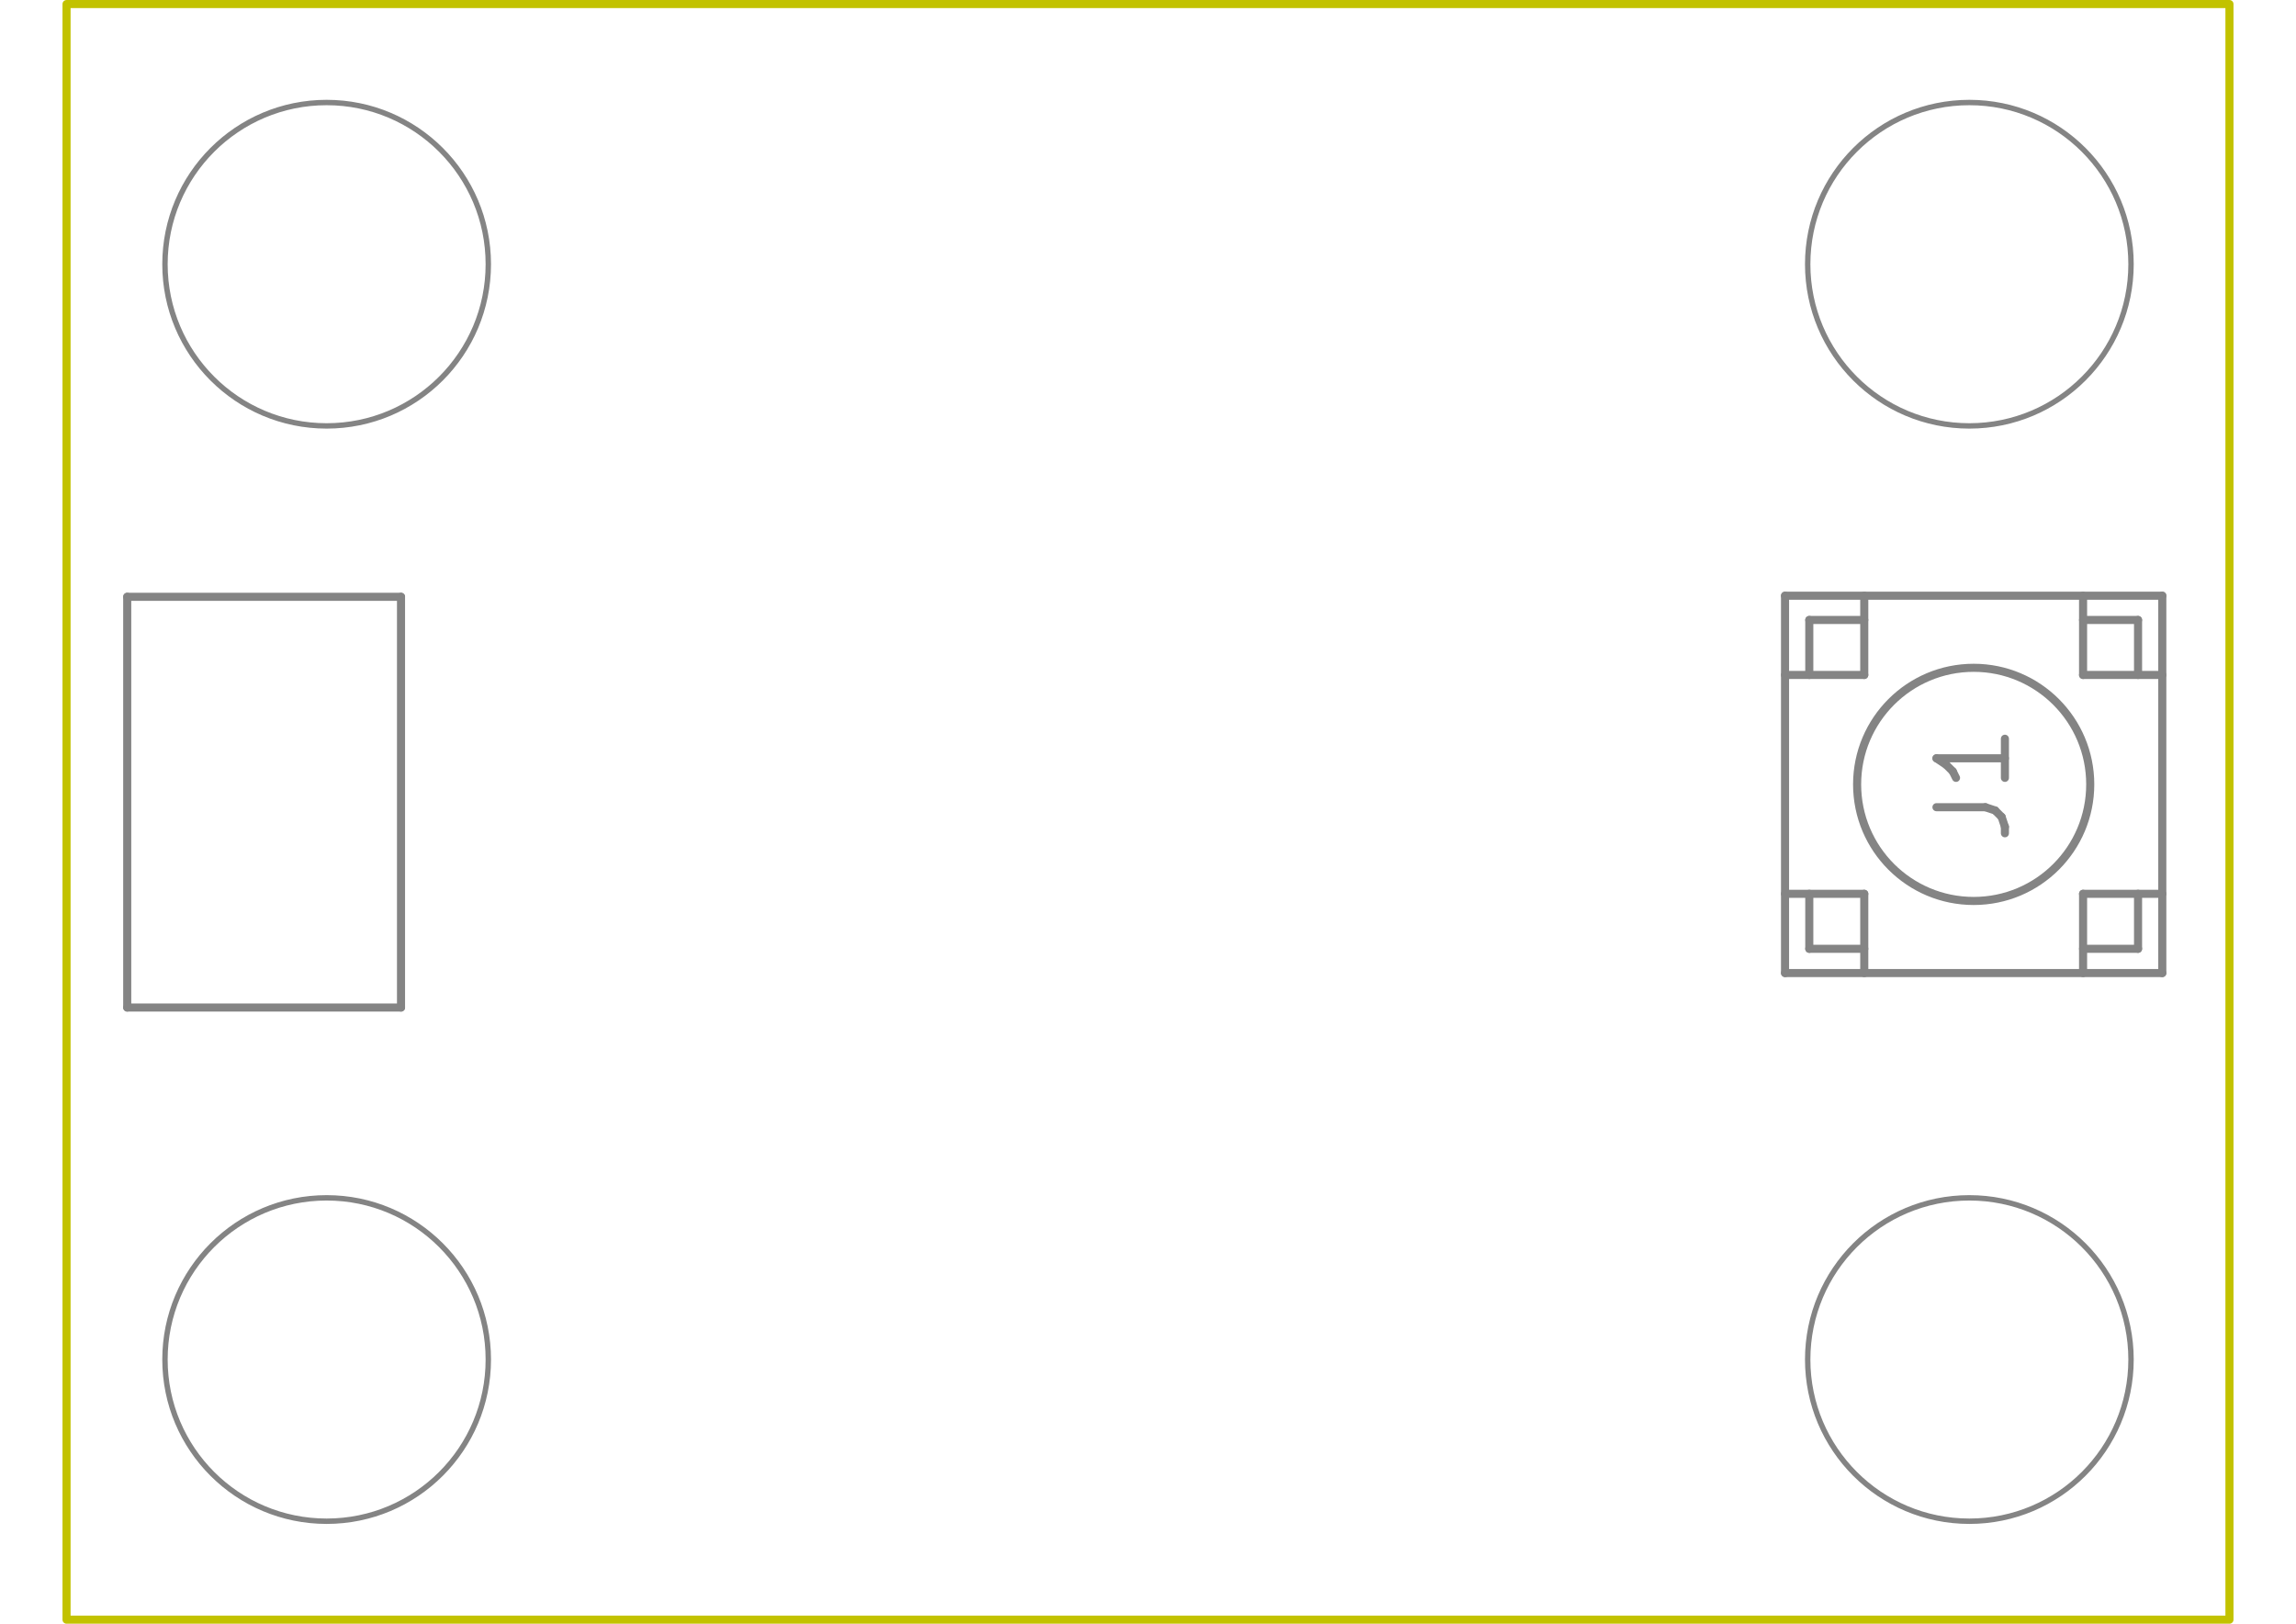
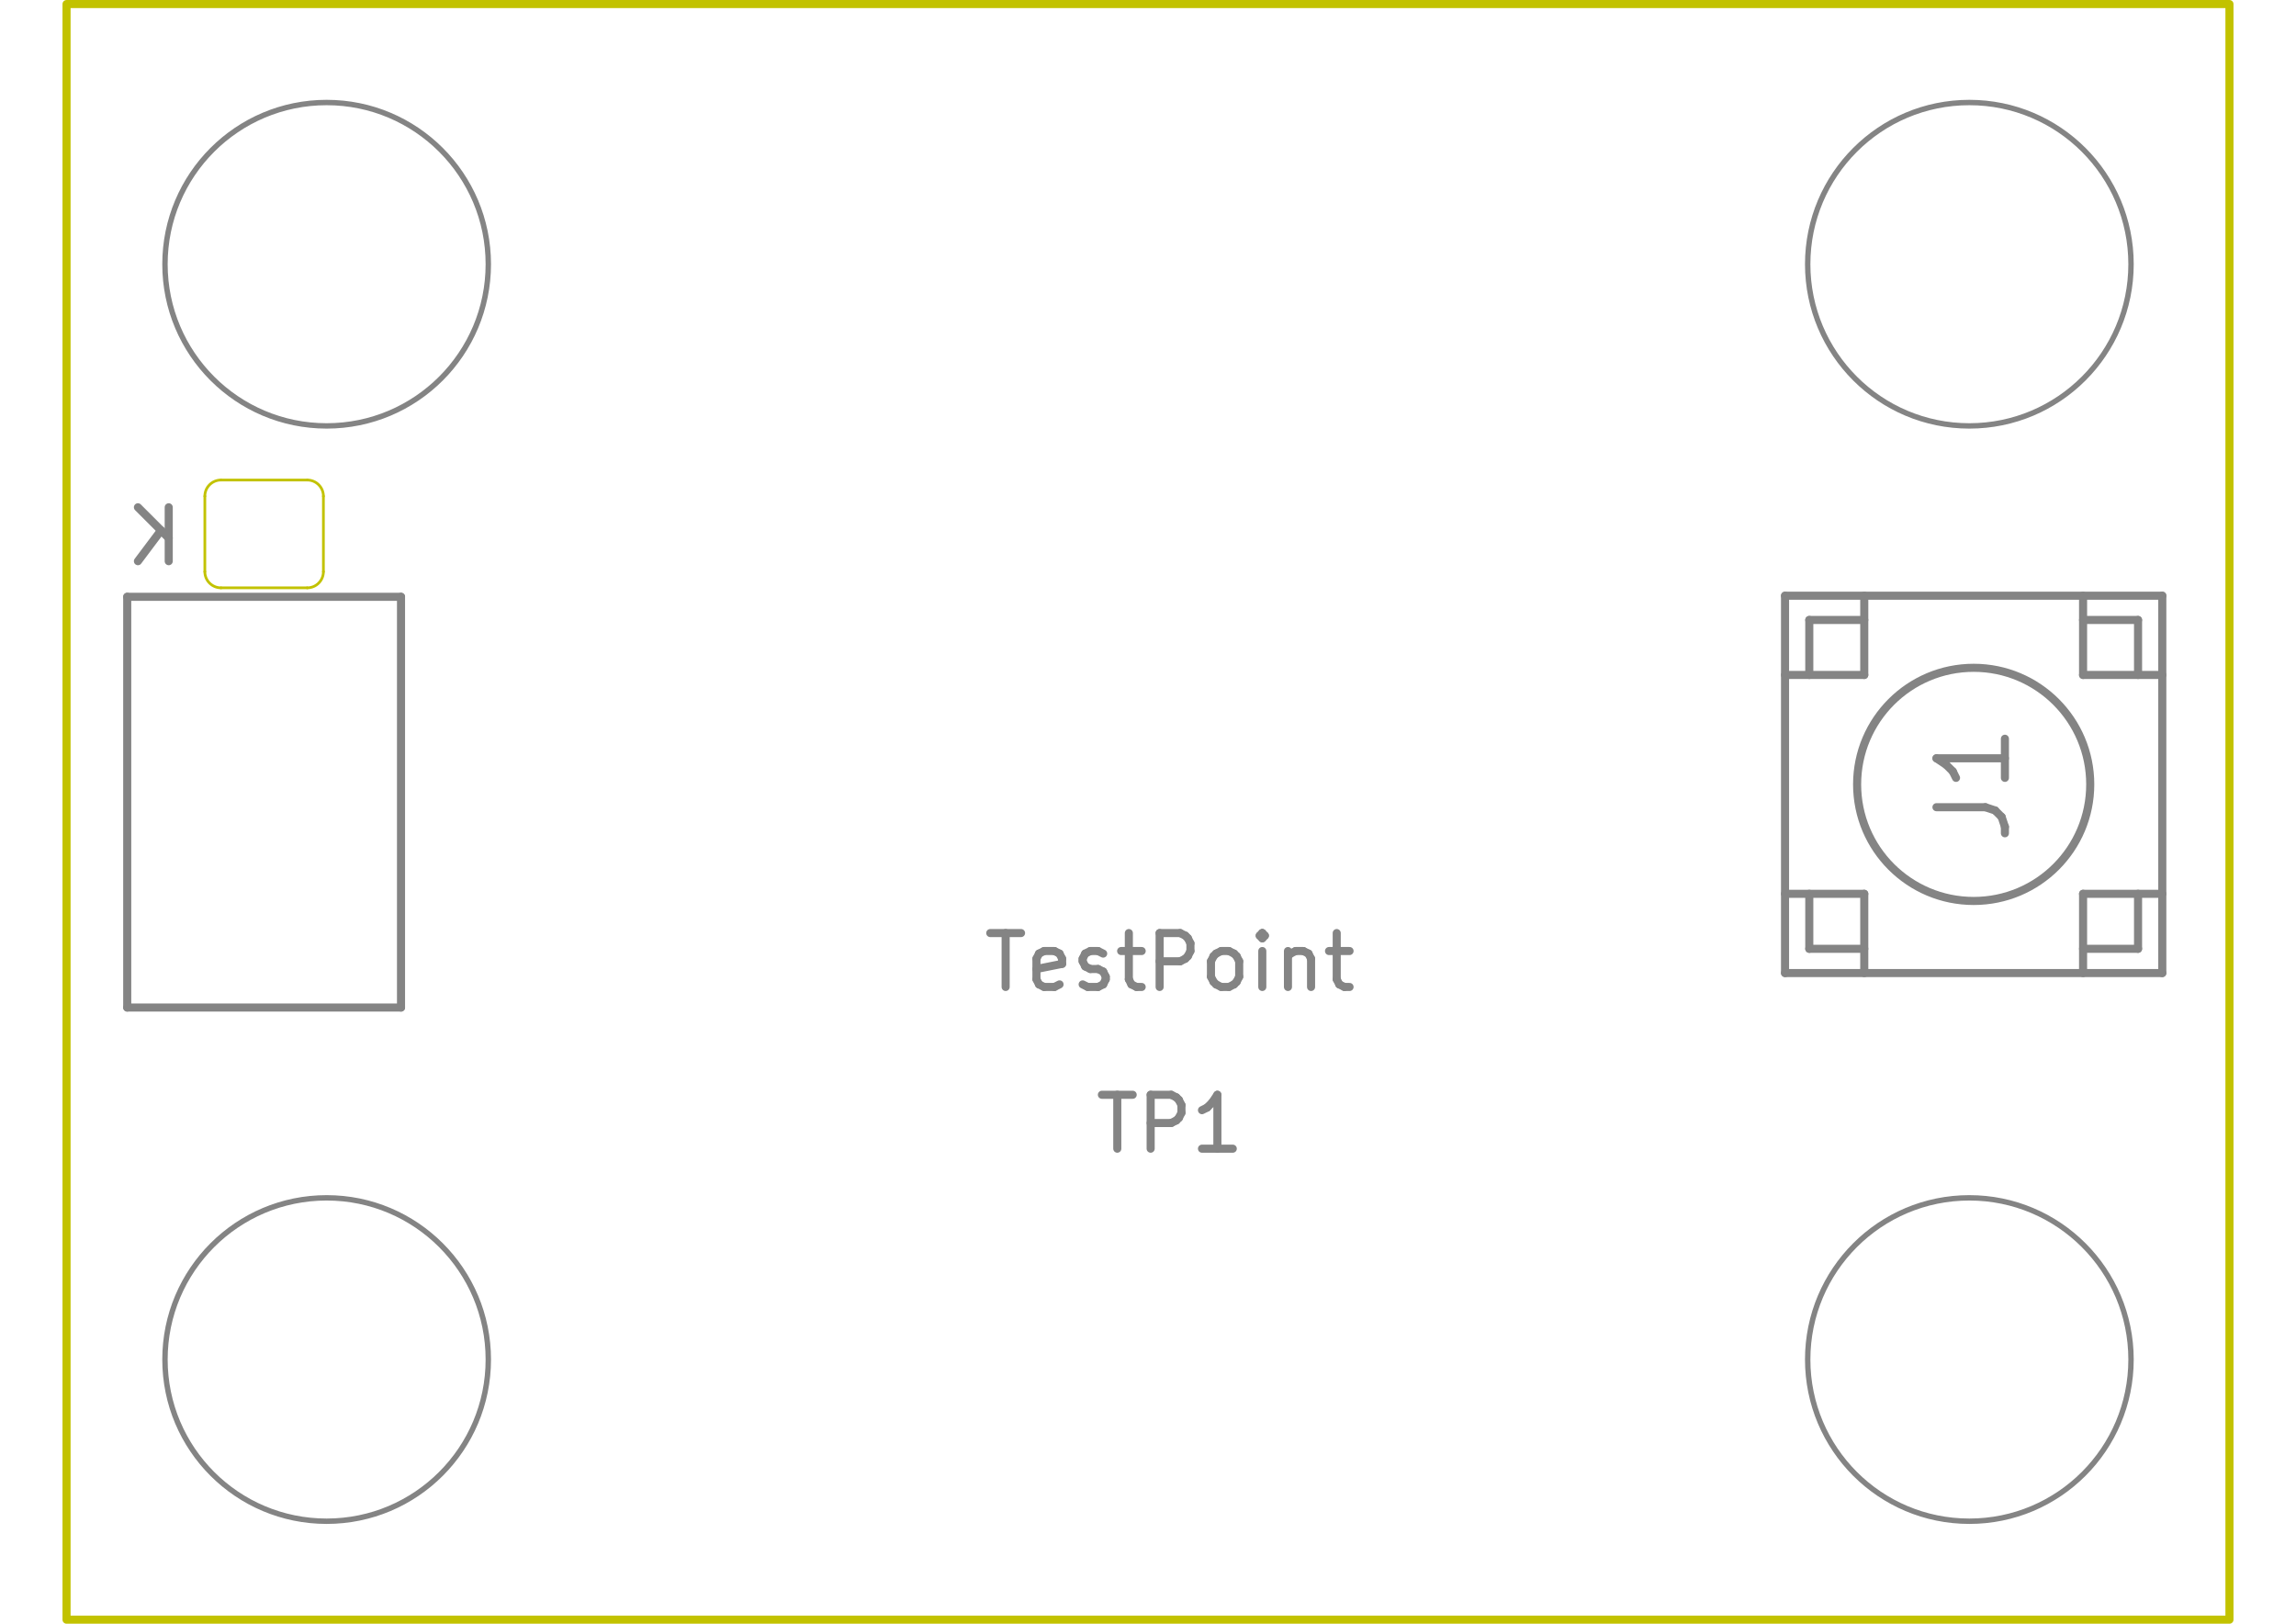
<svg xmlns="http://www.w3.org/2000/svg" version="1.1" width="297.002mm" height="210.007mm" viewBox="0 0 297.002 210.007">
  <g style="fill:#848484; fill-opacity:1;stroke:#848484; stroke-opacity:1; stroke-linecap:round; stroke-linejoin:round;" transform="translate(0 0) scale(1 1)">
</g>
  <g style="fill:none;  stroke:#848484; stroke-width:1.046; stroke-opacity:1;  stroke-linecap:round; stroke-linejoin:round;">
    <g transform="rotate(-90 255.3068 101.4481)">
      <text x="255.307" y="105.875" textLength="16.545" font-size="11.805" lengthAdjust="spacingAndGlyphs" text-anchor="middle" opacity="0" stroke-opacity="0">J1</text>
    </g>
    <g class="stroked-text">
      <path d="M250.494 104.399 L256.819 104.399 " />
      <path d="M256.819 104.399 L258.084 104.821 " />
      <path d="M258.084 104.821 L258.927 105.664 " />
      <path d="M258.927 105.664 L259.348 106.929 " />
      <path d="M259.348 106.929 L259.348 107.772 " />
      <path d="M259.348 95.545 L259.348 100.605 " />
      <path d="M259.348 98.075 L250.494 98.075 " />
      <path d="M250.494 98.075 L251.759 98.918 " />
      <path d="M251.759 98.918 L252.602 99.762 " />
      <path d="M252.602 99.762 L253.024 100.605 " />
+     </g>
+     <text x="151.334" y="127.964" textLength="49.548" font-size="9.296" lengthAdjust="spacingAndGlyphs" text-anchor="middle" opacity="0" stroke-opacity="0">TestPoint</text>
+     <g class="stroked-text">
+       <path d="M128.095 120.677 L132.079 120.677 " />
+       <path d="M130.087 127.649 L130.087 120.677 " />
+       <path d="M137.059 127.317 L136.395 127.649 " />
+       <path d="M136.395 127.649 L135.067 127.649 " />
+       <path d="M135.067 127.649 L134.403 127.317 " />
+       <path d="M134.403 127.317 L134.071 126.653 " />
+       <path d="M134.071 126.653 L134.071 123.997 " />
+       <path d="M134.071 123.997 L134.403 123.333 " />
+       <path d="M134.403 123.333 L135.067 123.001 " />
+       <path d="M135.067 123.001 L136.395 123.001 " />
+       <path d="M136.395 123.001 L137.059 123.333 " />
+       <path d="M137.059 123.333 L137.391 123.997 " />
+       <path d="M137.391 123.997 L137.391 124.661 " />
+       <path d="M137.391 124.661 L134.071 125.325 " />
+       <path d="M140.047 127.317 L140.711 127.649 " />
+       <path d="M140.711 127.649 L142.039 127.649 " />
+       <path d="M142.039 127.649 L142.703 127.317 " />
+       <path d="M142.703 127.317 L143.035 126.653 " />
+       <path d="M143.035 126.653 L143.035 126.321 " />
+       <path d="M143.035 126.321 L142.703 125.657 " />
+       <path d="M142.703 125.657 L142.039 125.325 " />
+       <path d="M142.039 125.325 L141.043 125.325 " />
+       <path d="M141.043 125.325 L140.379 124.993 " />
+       <path d="M140.379 124.993 L140.047 124.329 " />
+       <path d="M140.047 124.329 L140.047 123.997 " />
+       <path d="M140.047 123.997 L140.379 123.333 " />
+       <path d="M140.379 123.333 L141.043 123.001 " />
+       <path d="M141.043 123.001 L142.039 123.001 " />
+       <path d="M142.039 123.001 L142.703 123.333 " />
+       <path d="M145.027 123.001 L147.683 123.001 " />
+       <path d="M146.023 120.677 L146.023 126.653 " />
+       <path d="M146.023 126.653 L146.355 127.317 " />
+       <path d="M146.355 127.317 L147.019 127.649 " />
+       <path d="M147.019 127.649 L147.683 127.649 " />
+       <path d="M150.006 127.649 L150.006 120.677 " />
+       <path d="M150.006 120.677 L152.662 120.677 " />
+       <path d="M152.662 120.677 L153.326 121.009 " />
+       <path d="M153.326 121.009 L153.658 121.341 " />
+       <path d="M153.658 121.341 L153.99 122.005 " />
+       <path d="M153.99 122.005 L153.99 123.001 " />
+       <path d="M153.99 123.001 L153.658 123.665 " />
+       <path d="M153.658 123.665 L153.326 123.997 " />
+       <path d="M153.326 123.997 L152.662 124.329 " />
+       <path d="M152.662 124.329 L150.006 124.329 " />
+       <path d="M157.974 127.649 L157.31 127.317 " />
+       <path d="M157.31 127.317 L156.978 126.985 " />
+       <path d="M156.978 126.985 L156.646 126.321 " />
+       <path d="M156.646 126.321 L156.646 124.329 " />
+       <path d="M156.646 124.329 L156.978 123.665 " />
+       <path d="M156.978 123.665 L157.31 123.333 " />
+       <path d="M157.31 123.333 L157.974 123.001 " />
+       <path d="M157.974 123.001 L158.97 123.001 " />
+       <path d="M158.97 123.001 L159.634 123.333 " />
+       <path d="M159.634 123.333 L159.966 123.665 " />
+       <path d="M159.966 123.665 L160.298 124.329 " />
+       <path d="M160.298 124.329 L160.298 126.321 " />
+       <path d="M160.298 126.321 L159.966 126.985 " />
+       <path d="M159.966 126.985 L159.634 127.317 " />
+       <path d="M159.634 127.317 L158.97 127.649 " />
+       <path d="M158.97 127.649 L157.974 127.649 " />
+       <path d="M163.286 127.649 L163.286 123.001 " />
+       <path d="M163.286 120.677 L162.954 121.009 " />
+       <path d="M162.954 121.009 L163.286 121.341 " />
+       <path d="M163.286 121.341 L163.618 121.009 " />
+       <path d="M163.618 121.009 L163.286 120.677 " />
+       <path d="M163.286 120.677 L163.286 121.341 " />
+       <path d="M166.606 123.001 L166.606 127.649 " />
+       <path d="M166.606 123.665 L166.938 123.333 " />
+       <path d="M166.938 123.333 L167.602 123.001 " />
+       <path d="M167.602 123.001 L168.597 123.001 " />
+       <path d="M168.597 123.001 L169.262 123.333 " />
+       <path d="M169.262 123.333 L169.594 123.997 " />
+       <path d="M169.594 123.997 L169.594 127.649 " />
+       <path d="M171.917 123.001 L174.573 123.001 " />
+       <path d="M172.913 120.677 L172.913 126.653 " />
+       <path d="M172.913 126.653 L173.245 127.317 " />
+       <path d="M173.245 127.317 L173.909 127.649 " />
+       <path d="M173.909 127.649 L174.573 127.649 " />
+     </g>
+     <text x="151.334" y="148.879" textLength="20.666" font-size="9.296" lengthAdjust="spacingAndGlyphs" text-anchor="middle" opacity="0" stroke-opacity="0">TP1</text>
+     <g class="stroked-text">
+       <path d="M142.537 141.592 L146.521 141.592 " />
+       <path d="M144.529 148.564 L144.529 141.592 " />
+       <path d="M148.845 148.564 L148.845 141.592 " />
+       <path d="M148.845 141.592 L151.5 141.592 " />
+       <path d="M151.5 141.592 L152.164 141.924 " />
+       <path d="M152.164 141.924 L152.496 142.256 " />
+       <path d="M152.496 142.256 L152.828 142.92 " />
+       <path d="M152.828 142.92 L152.828 143.916 " />
+       <path d="M152.828 143.916 L152.496 144.58 " />
+       <path d="M152.496 144.58 L152.164 144.912 " />
+       <path d="M152.164 144.912 L151.5 145.244 " />
+       <path d="M151.5 145.244 L148.845 145.244 " />
+       <path d="M159.468 148.564 L155.484 148.564 " />
+       <path d="M157.476 148.564 L157.476 141.592 " />
+       <path d="M157.476 141.592 L156.812 142.588 " />
+       <path d="M156.812 142.588 L156.148 143.252 " />
+       <path d="M156.148 143.252 L155.484 143.584 " />
+     </g>
+     <text x="20" y="72.896" transform="scale(-1 1) translate(-39.99935 0)" textLength="8.715" font-size="9.296" lengthAdjust="spacingAndGlyphs" text-anchor="middle" opacity="0" stroke-opacity="0">K</text>
+     <g class="stroked-text">
+       <path d="M21.826 72.581 L21.826 65.61 " />
+       <path d="M17.842 72.581 L20.83 68.598 " />
+       <path d="M17.842 65.61 L21.826 69.594 " />
    </g>
    <path d="M230.906 77.047 L230.906 125.849 " />
    <path d="M230.906 115.6 L241.154 115.6 " />
    <path d="M230.906 125.849 L279.707 125.849 " />
    <path d="M234.043 80.184 L241.154 80.184 " />
    <path d="M234.043 87.296 L234.043 80.184 " />
    <path d="M234.043 115.6 L234.043 122.712 " />
    <path d="M234.043 122.712 L241.154 122.712 " />
    <path d="M241.154 77.047 L241.154 87.296 " />
    <path d="M241.154 87.296 L230.906 87.296 " />
    <path d="M241.154 115.6 L241.154 125.849 " />
    <path d="M269.459 87.296 L269.459 77.047 " />
    <path d="M269.459 115.6 L269.459 125.849 " />
    <path d="M276.57 80.184 L269.459 80.184 " />
    <path d="M276.57 87.296 L276.57 80.184 " />
    <path d="M276.57 122.712 L269.459 122.712 " />
    <path d="M276.57 122.712 L276.57 115.6 " />
    <path d="M279.707 77.047 L230.906 77.047 " />
    <path d="M279.707 87.296 L269.459 87.296 " />
    <path d="M279.707 115.6 L269.459 115.6 " />
    <path d="M279.707 125.849 L279.707 77.047 " />
    <circle cx="255.307" cy="101.448" r="15.078" />
  </g>
  <g style="fill:none;  stroke:#848484; stroke-width:0.697; stroke-opacity:1;  stroke-linecap:round; stroke-linejoin:round;">
    <circle cx="42.253" cy="175.835" r="20.913" />
    <circle cx="254.749" cy="34.172" r="20.913" />
    <circle cx="254.749" cy="175.835" r="20.913" />
    <circle cx="42.253" cy="34.172" r="20.913" />
  </g>
  <g style="fill:none;  stroke:#848484; stroke-width:1.046; stroke-opacity:1;  stroke-linecap:round; stroke-linejoin:round;">
    <path d="M16.458 77.187 L51.874 77.187 " />
    <path d="M16.458 130.311 L16.458 77.187 " />
    <path d="M51.874 77.187 L51.874 130.311 " />
    <path d="M51.874 130.311 L16.458 130.311 " />
  </g>
  <g>
    <g>
      <g style="fill:#C2C200; fill-opacity:1;stroke:#C2C200; stroke-opacity:1; stroke-linecap:round; stroke-linejoin:round;" transform="translate(0 0) scale(1 1)">
        <path style="fill:none;  stroke:#C2C200; stroke-width:1.046; stroke-opacity:1;  stroke-linecap:round; stroke-linejoin:round;fill:none" d="M 8.608,0.526 288.394,0.526 288.394,209.481 8.608,209.481 Z" />
      </g>
+       <g style="fill:none;  stroke:#C2C200; stroke-width:0.349; stroke-opacity:1;  stroke-linecap:round; stroke-linejoin:round;">
+         <path d="M26.497 73.936 L26.497 64.176 " />
+         <path d="M28.589 62.085 L39.743 62.085 " />
+         <path d="M39.743 76.028 L28.589 76.028 " />
+         <path d="M41.835 64.176 L41.835 73.936 " />
+         <path d="M28.589 62.085 A2.091 2.091 0.0 0 0 26.497 64.176" />
+         <path d="M26.497 73.936 A2.091 2.091 0.0 0 0 28.589 76.028" />
+         <path d="M41.835 64.176 A2.091 2.091 0.0 0 0 39.743 62.085" />
+         <path d="M39.743 76.028 A2.091 2.091 0.0 0 0 41.835 73.936" />
+       </g>
    </g>
  </g>
</svg>
